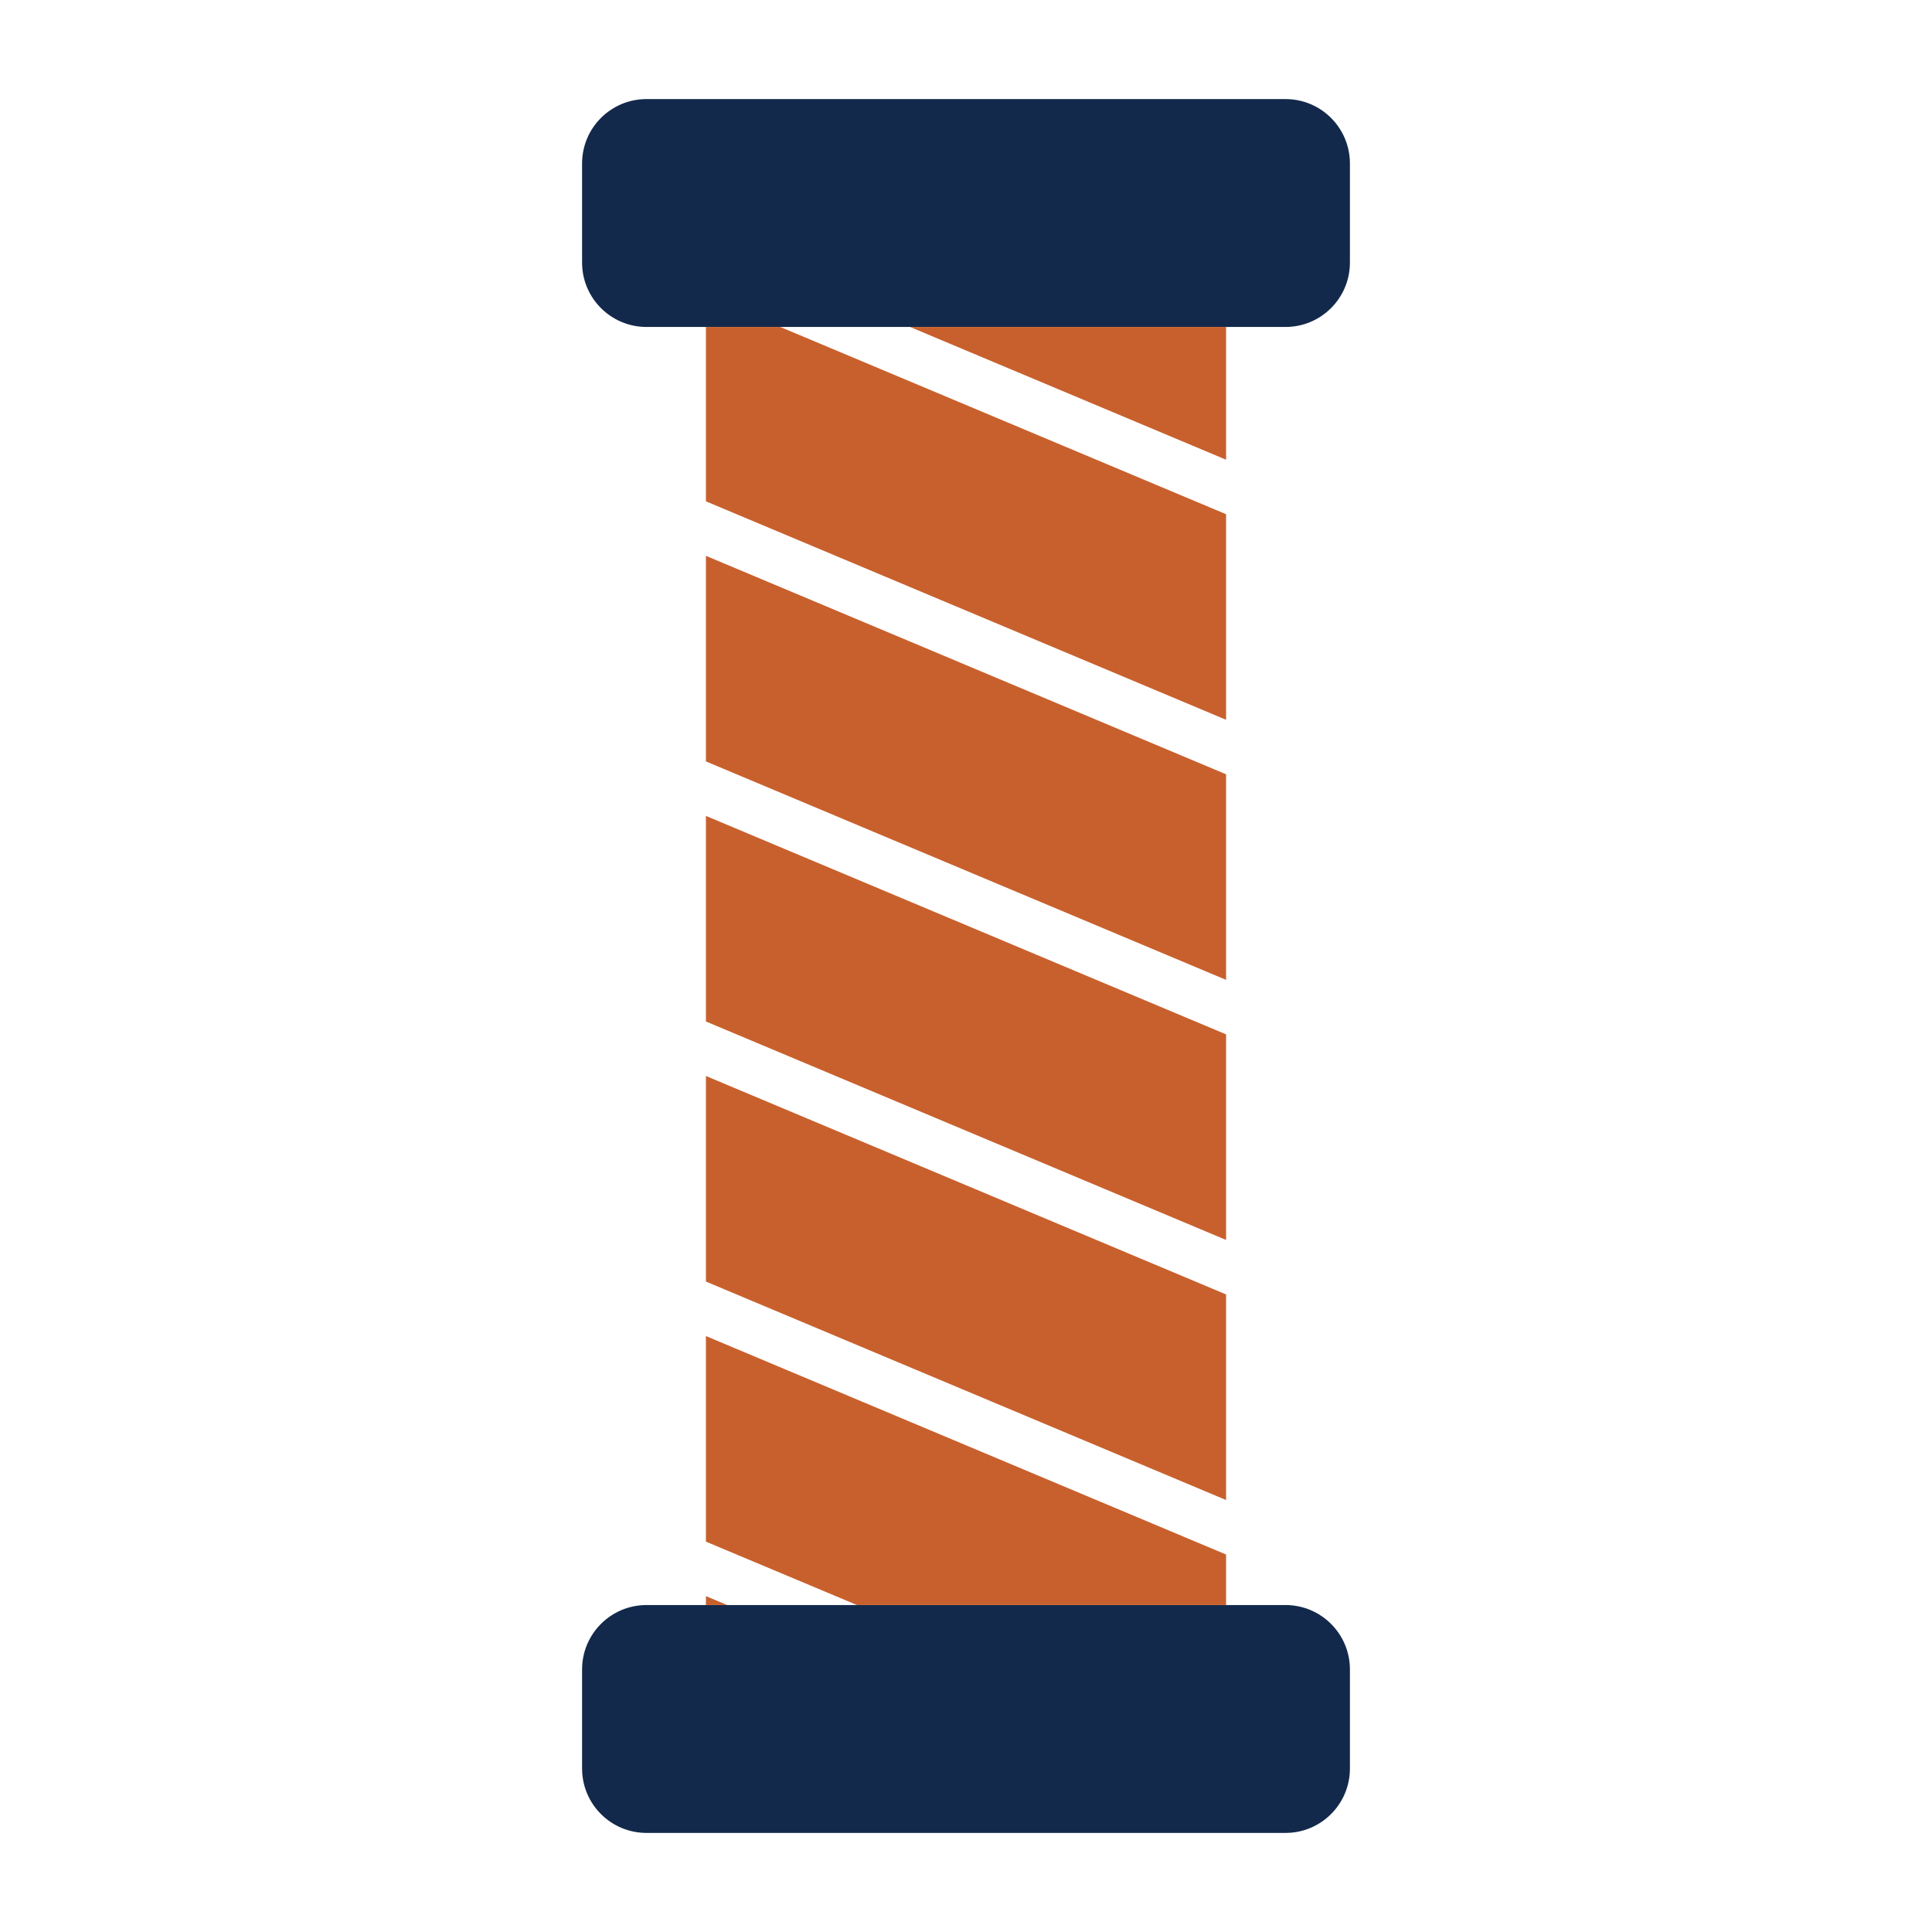
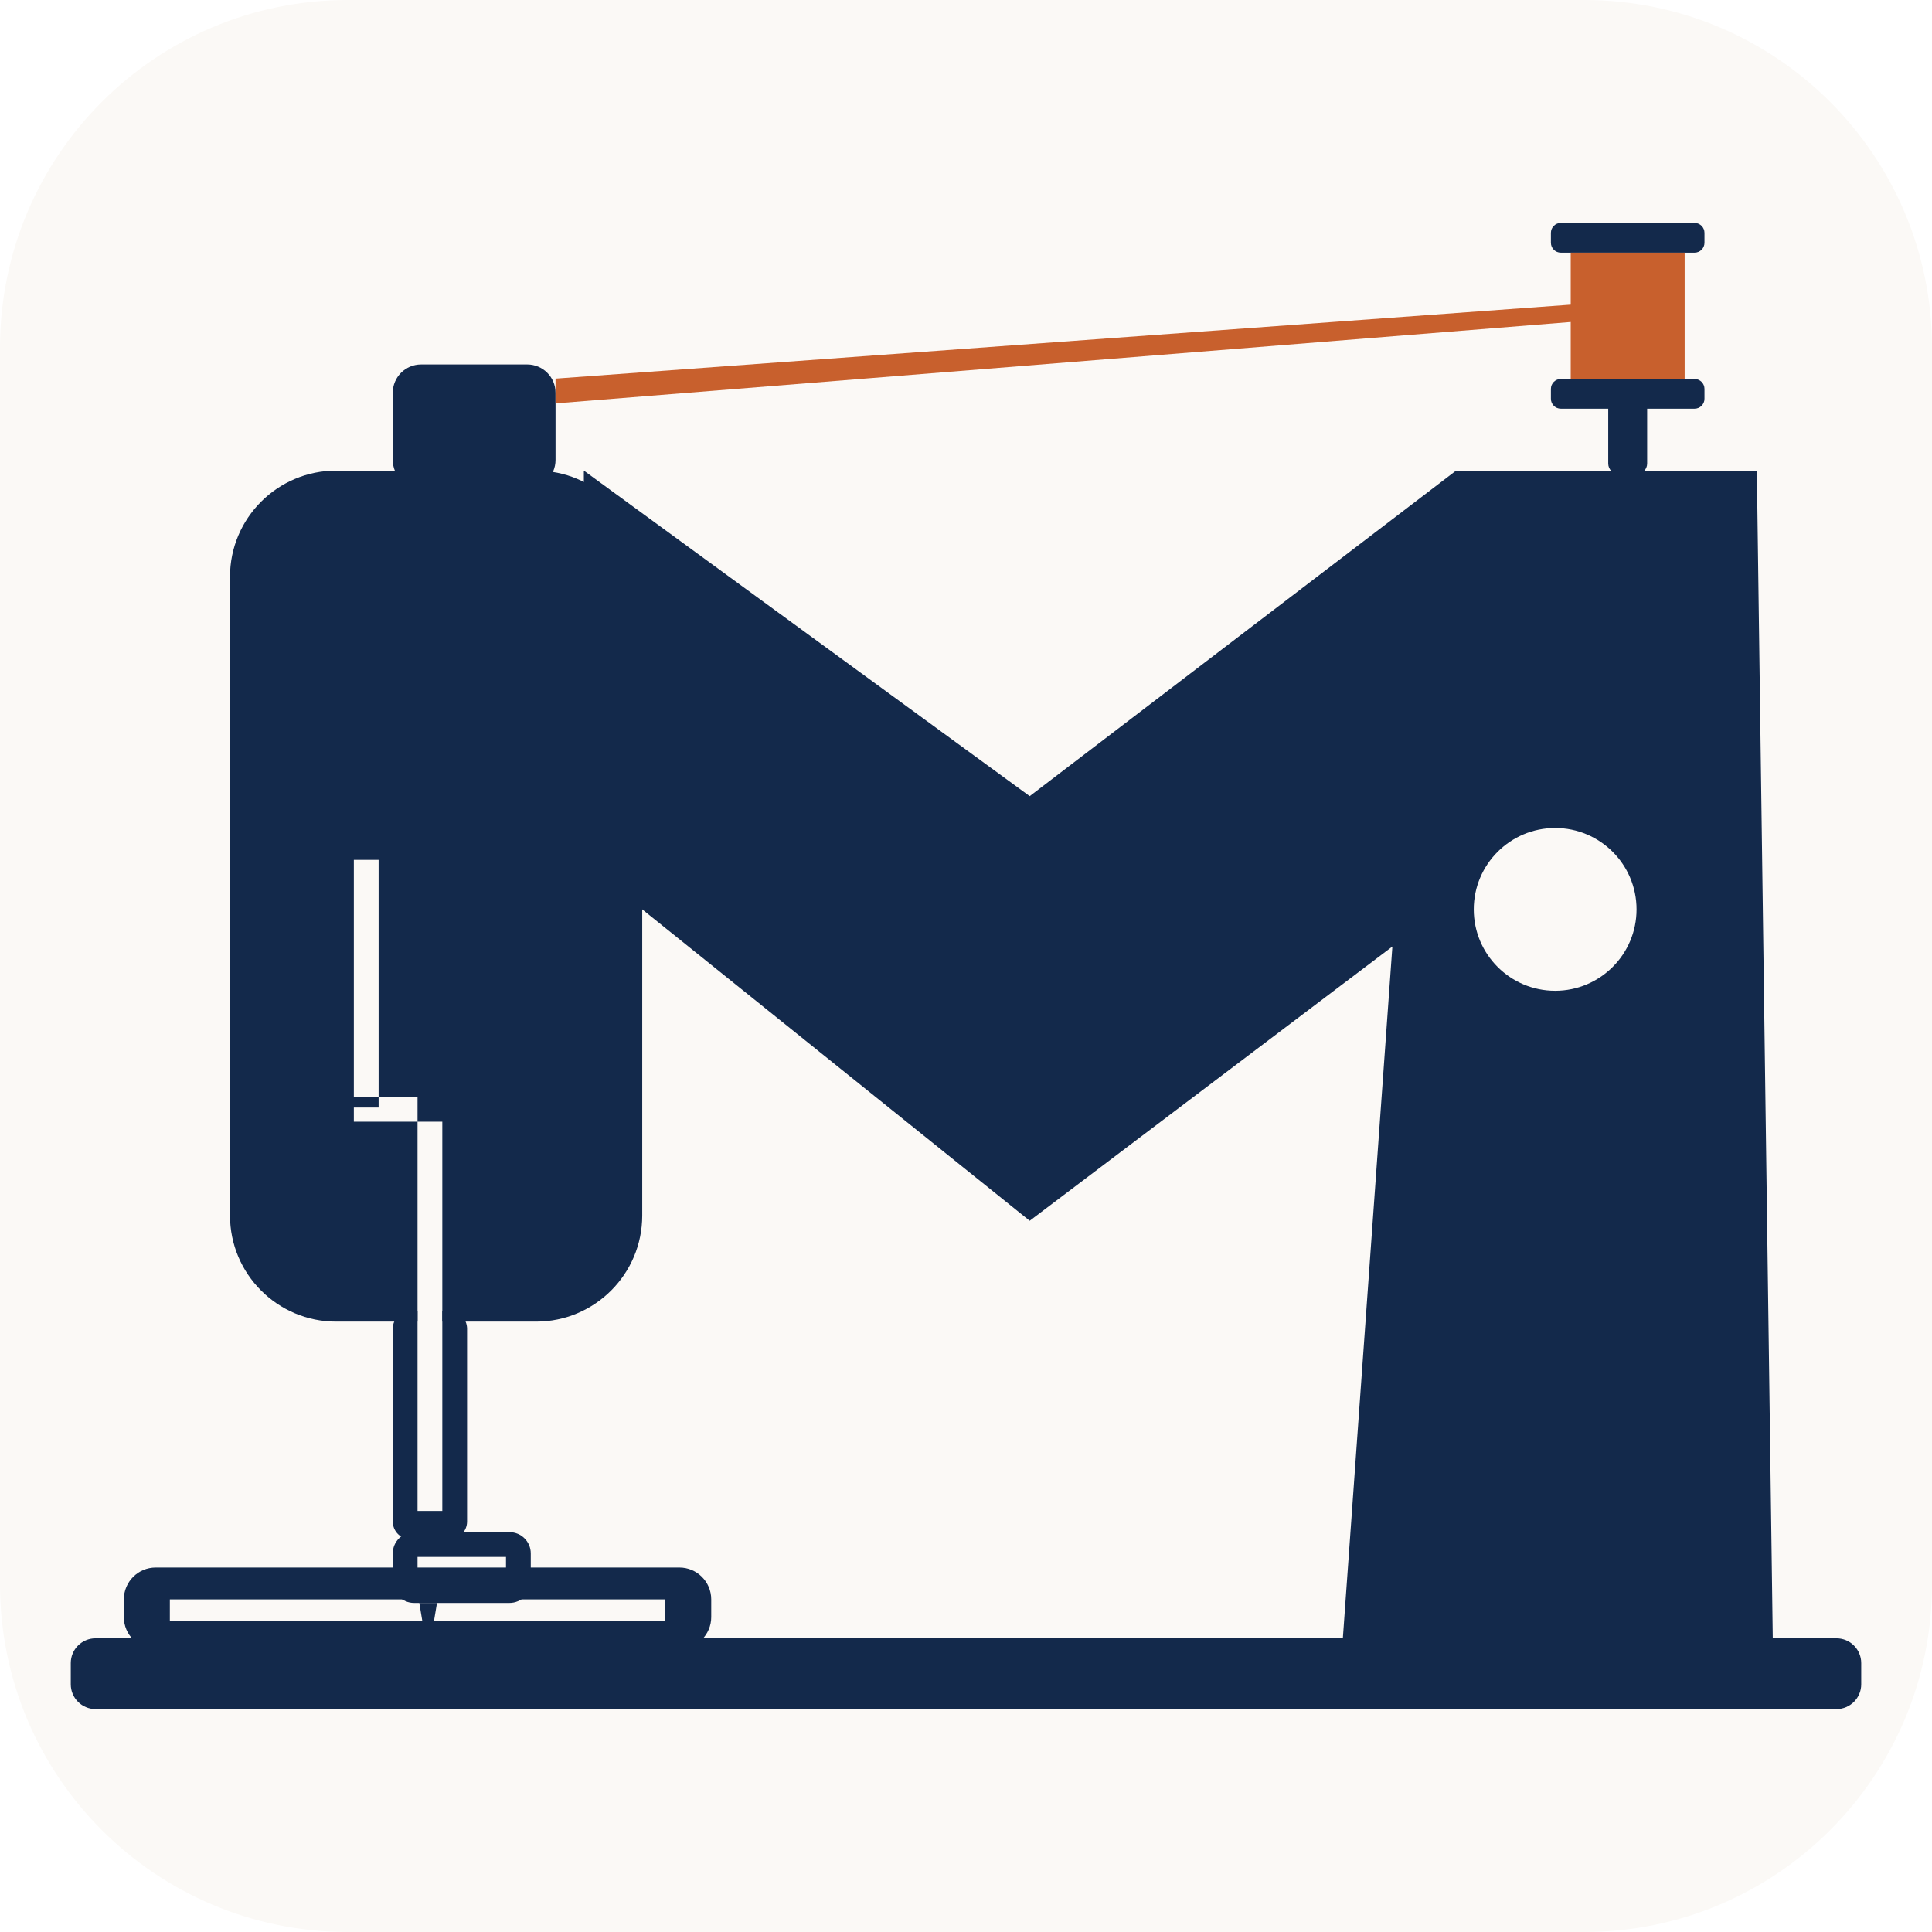
- <svg xmlns="http://www.w3.org/2000/svg" viewBox="-215 -40 780 780">
-   <path fill="#13294B" d="M46 0H304A26 26 0 0 1 330 26V66A26 26 0 0 1 304 92H46A26 26 0 0 1 20 66V26A26 26 0 0 1 46 0ZM46 608H304A26 26 0 0 1 330 634V674A26 26 0 0 1 304 700H46A26 26 0 0 1 20 674V634A26 26 0 0 1 46 608Z" />
-   <path fill="#C8602D" d="M70 608L78.6 608L70 604.4ZM131 608L280 608L280 587.6L70 499.4L70 582.4ZM280 565.6L280 482.6L70 394.4L70 477.4ZM280 460.6L280 377.6L70 289.4L70 372.4ZM280 355.6L280 272.6L70 184.4L70 267.4ZM280 250.6L280 167.6L100 92L70 92L70 162.4ZM280 145.6L280 92L152.4 92Z" />
+ <svg xmlns="http://www.w3.org/2000/svg" viewBox="-130 34 1092 1092" role="img" aria-label="Arreglos Express Madrid">
+   <rect x="-130" y="34" width="1092" height="1092" rx="196.56" fill="#FBF9F6" />
+   <path fill="#13294B" d="M108 240H168A16 16 0 0 1 184 256V294A16 16 0 0 1 168 310H108A16 16 0 0 1 92 294V256A16 16 0 0 1 108 240Z" />
+   <path fill="#13294B" d="M107 940L117 940L112 970Z" />
+   <path fill="#13294B" d="M-76 960H908A14 14 0 0 1 922 974V986A14 14 0 0 1 908 1000H-76A14 14 0 0 1 -90 986V974A14 14 0 0 1 -76 960Z" />
+   <path fill="#13294B" d="M785 256.6H795A6 6 0 0 1 801 262.6V296A6 6 0 0 1 795 302H785A6 6 0 0 1 779 296V262.6A6 6 0 0 1 785 256.6Z" />
+   <path fill="#13294B" d="M752.2 248.2H827.8A5.6 5.6 0 0 1 833.4 253.8V259.4A5.6 5.6 0 0 1 827.8 265H752.2A5.6 5.6 0 0 1 746.6 259.4V253.8A5.6 5.6 0 0 1 752.2 248.2Z" />
+   <path fill="#13294B" d="M752.2 160H827.8A5.6 5.6 0 0 1 833.4 165.6V171.2A5.6 5.6 0 0 1 827.8 176.8H752.2A5.6 5.6 0 0 1 746.6 171.2V165.6A5.6 5.6 0 0 1 752.2 160Z" />
+   <path fill="#13294B" fill-rule="evenodd" d="M200 300L452 484L693 300L863 300L872 960L629 960L657 569L452 724L233 548L200 548ZM703 548a46 46 0 1 0 92 0a46 46 0 1 0 -92 0Z" />
+   <path fill="#13294B" fill-rule="evenodd" d="M60 300H173A60 60 0 0 1 233 360V721A60 60 0 0 1 173 781H60A60 60 0 0 1 0 721V360A60 60 0 0 1 60 300ZM70 660L84 660L84 520L70 520ZM70 668L120 668L120 654L70 654ZM106 781L120 781L120 654L106 654Z" />
+   <path fill="#13294B" fill-rule="evenodd" d="M102 775H124A10 10 0 0 1 134 785V894A10 10 0 0 1 124 904H102A10 10 0 0 1 92 894V785A10 10 0 0 1 102 775ZM106 888L120 888L120 775L106 775Z" />
+   <path fill="#13294B" fill-rule="evenodd" d="M104 900H158A12 12 0 0 1 170 912V928A12 12 0 0 1 158 940H104A12 12 0 0 1 92 928V912A12 12 0 0 1 104 900ZM106 928L156 928L156 914L106 914Z" />
+   <path fill="#13294B" fill-rule="evenodd" d="M-42 920H254A18 18 0 0 1 272 938V948A18 18 0 0 1 254 966H-42A18 18 0 0 1 -60 948V938A18 18 0 0 1 -42 920ZM-34 950L246 950L246 938L-34 938Z" />
+   <path fill="#C8602D" d="M757.8 248.2L822.2 248.2L822.2 176.8L757.8 176.8ZM757.8 206.2L757.8 216L184 262L184 248Z" />
</svg>
